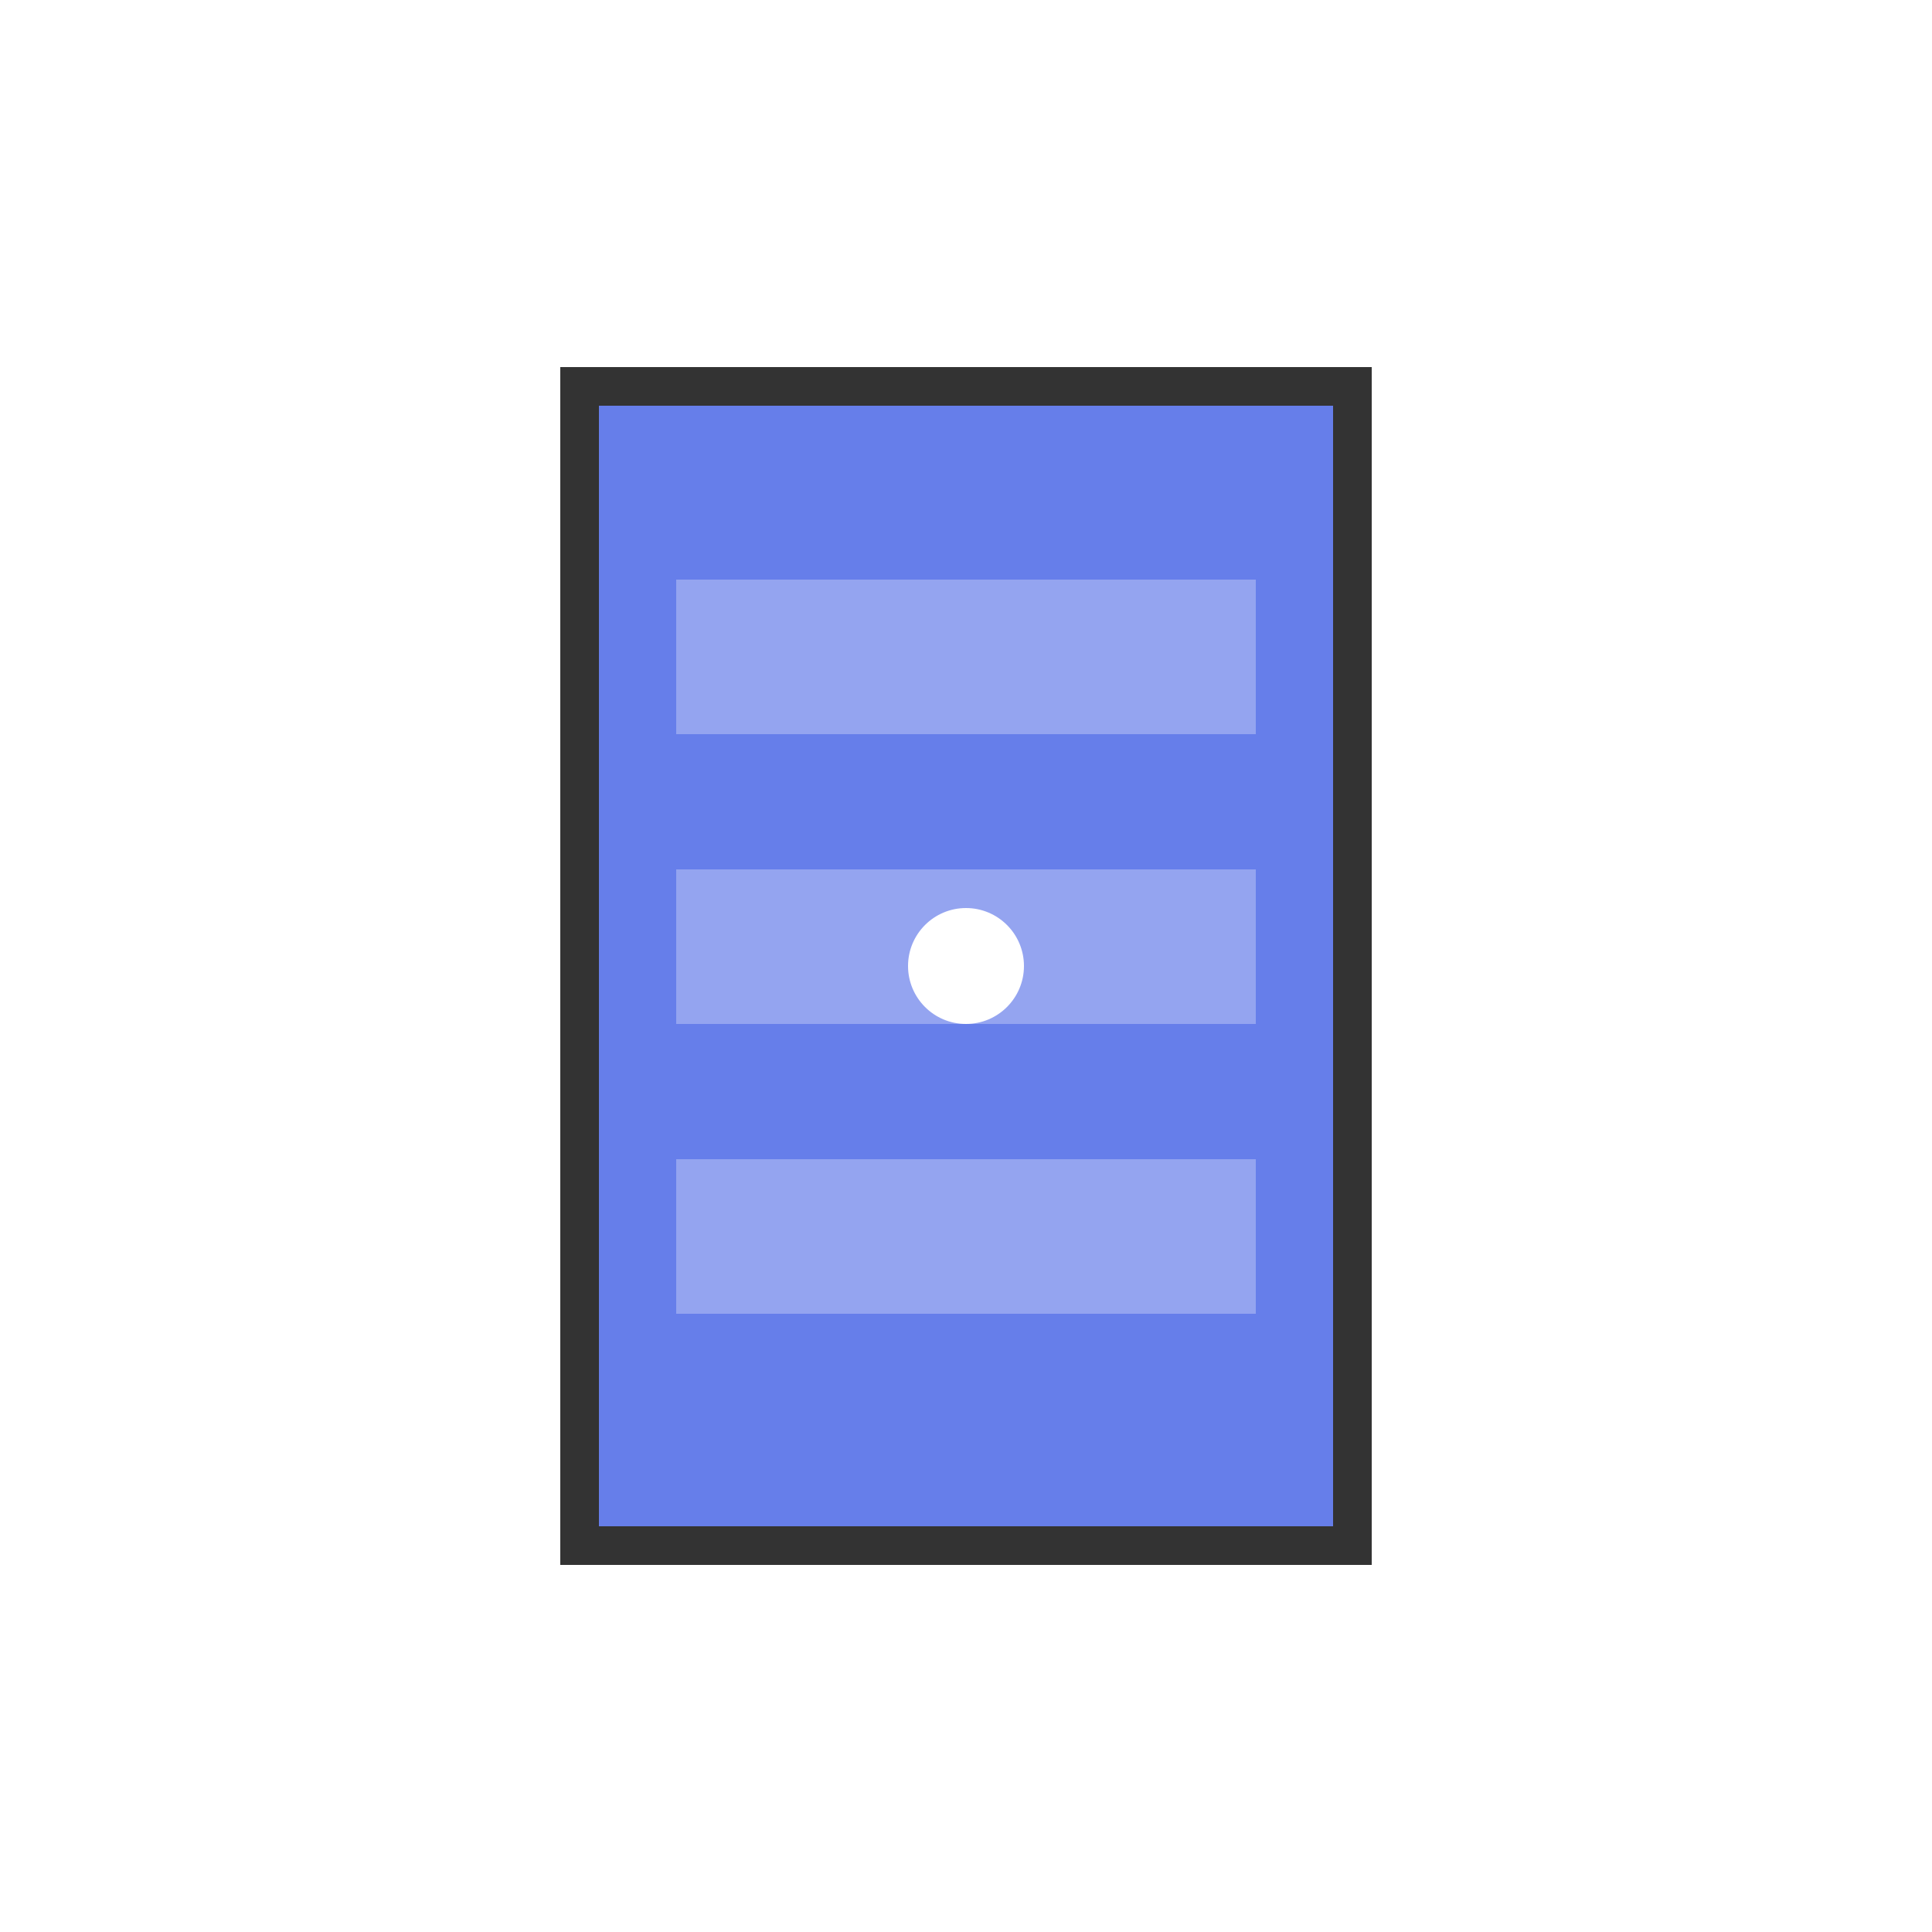
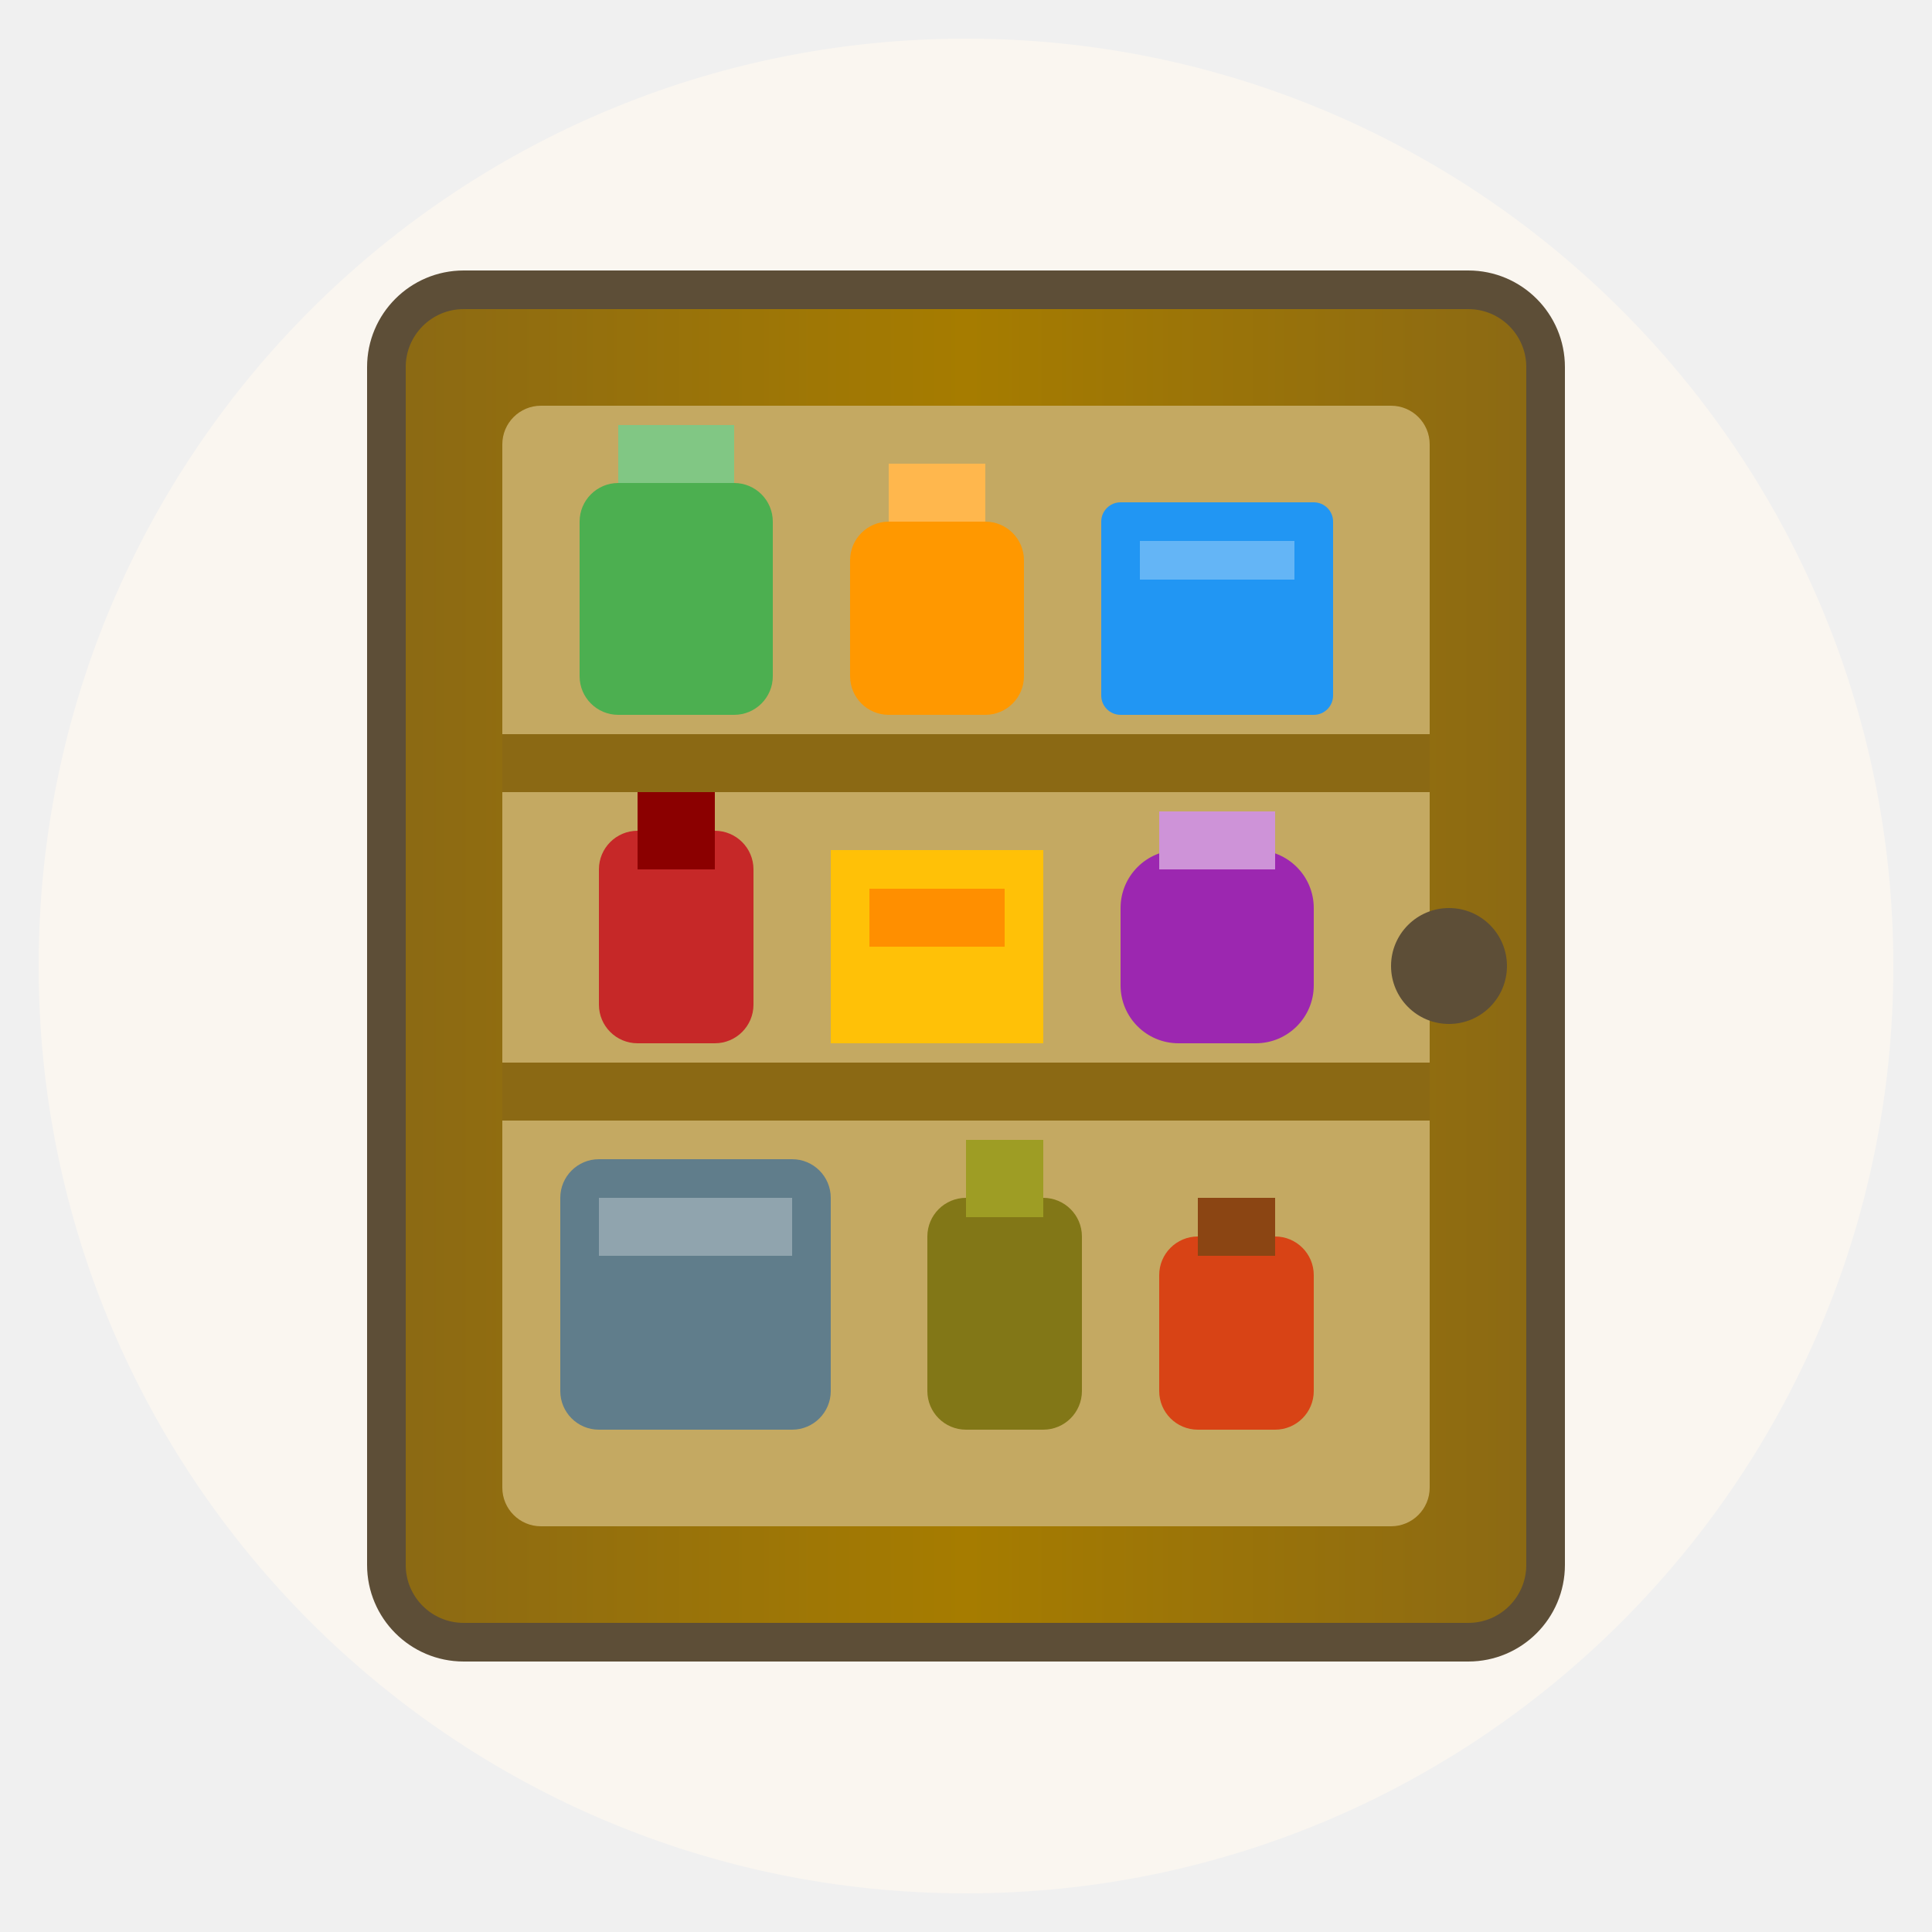
<svg xmlns="http://www.w3.org/2000/svg" viewBox="0 0 100 100">
-   <rect width="100" height="100" fill="#ffffff" />
-   <path d="M30 20 L70 20 L70 80 L30 80 Z" fill="#667eea" stroke="#333" stroke-width="2" />
-   <rect x="35" y="30" width="30" height="8" fill="#fff" opacity="0.3" />
-   <rect x="35" y="45" width="30" height="8" fill="#fff" opacity="0.3" />
-   <rect x="35" y="60" width="30" height="8" fill="#fff" opacity="0.3" />
-   <circle cx="50" cy="50" r="3" fill="#fff" />
+   <circle cx="50" cy="50" r="48" fill="#faf6f0" />
+   <defs>
+     <linearGradient id="woodGrad" x1="0%" y1="0%" x2="100%" y2="0%">
+       <stop offset="0%" style="stop-color:#8B6914" />
+       <stop offset="50%" style="stop-color:#A67C00" />
+       <stop offset="100%" style="stop-color:#8B6914" />
+     </linearGradient>
+   </defs>
+   <rect x="20" y="15" width="60" height="70" rx="4" fill="url(#woodGrad)" stroke="#5D4E37" stroke-width="2" />
+   <rect x="26" y="21" width="48" height="58" rx="2" fill="#C4A962" />
+   <rect x="26" y="38" width="48" height="3" fill="#8B6914" />
+   <rect x="26" y="55" width="48" height="3" fill="#8B6914" />
+   <rect x="30" y="25" width="10" height="12" rx="2" fill="#4CAF50" />
+   <rect x="32" y="22" width="6" height="3" fill="#81C784" />
+   <rect x="44" y="27" width="9" height="10" rx="2" fill="#FF9800" />
+   <rect x="46" y="24" width="5" height="3" fill="#FFB74D" />
+   <rect x="57" y="26" width="12" height="11" rx="1" fill="#2196F3" />
+   <rect x="59" y="28" width="8" height="2" fill="#64B5F6" />
+   <rect x="31" y="43" width="8" height="11" rx="2" fill="#C62828" />
+   <rect x="33" y="41" width="4" height="4" fill="#8B0000" />
+   <rect x="43" y="44" width="11" height="10" fill="#FFC107" />
+   <rect x="45" y="46" width="7" height="3" fill="#FF8F00" />
+   <rect x="58" y="44" width="10" height="10" rx="3" fill="#9C27B0" />
+   <rect x="60" y="42" width="6" height="3" fill="#CE93D8" />
+   <rect x="29" y="60" width="14" height="14" rx="2" fill="#607D8B" />
+   <rect x="31" y="62" width="10" height="3" fill="#90A4AE" />
+   <rect x="48" y="62" width="8" height="12" rx="2" fill="#827717" />
+   <rect x="50" y="59" width="4" height="4" fill="#9E9D24" />
+   <rect x="60" y="64" width="8" height="10" rx="2" fill="#D84315" />
+   <rect x="62" y="62" width="4" height="3" fill="#8B4513" />
+   <circle cx="75" cy="50" r="3" fill="#5D4E37" />
</svg>
